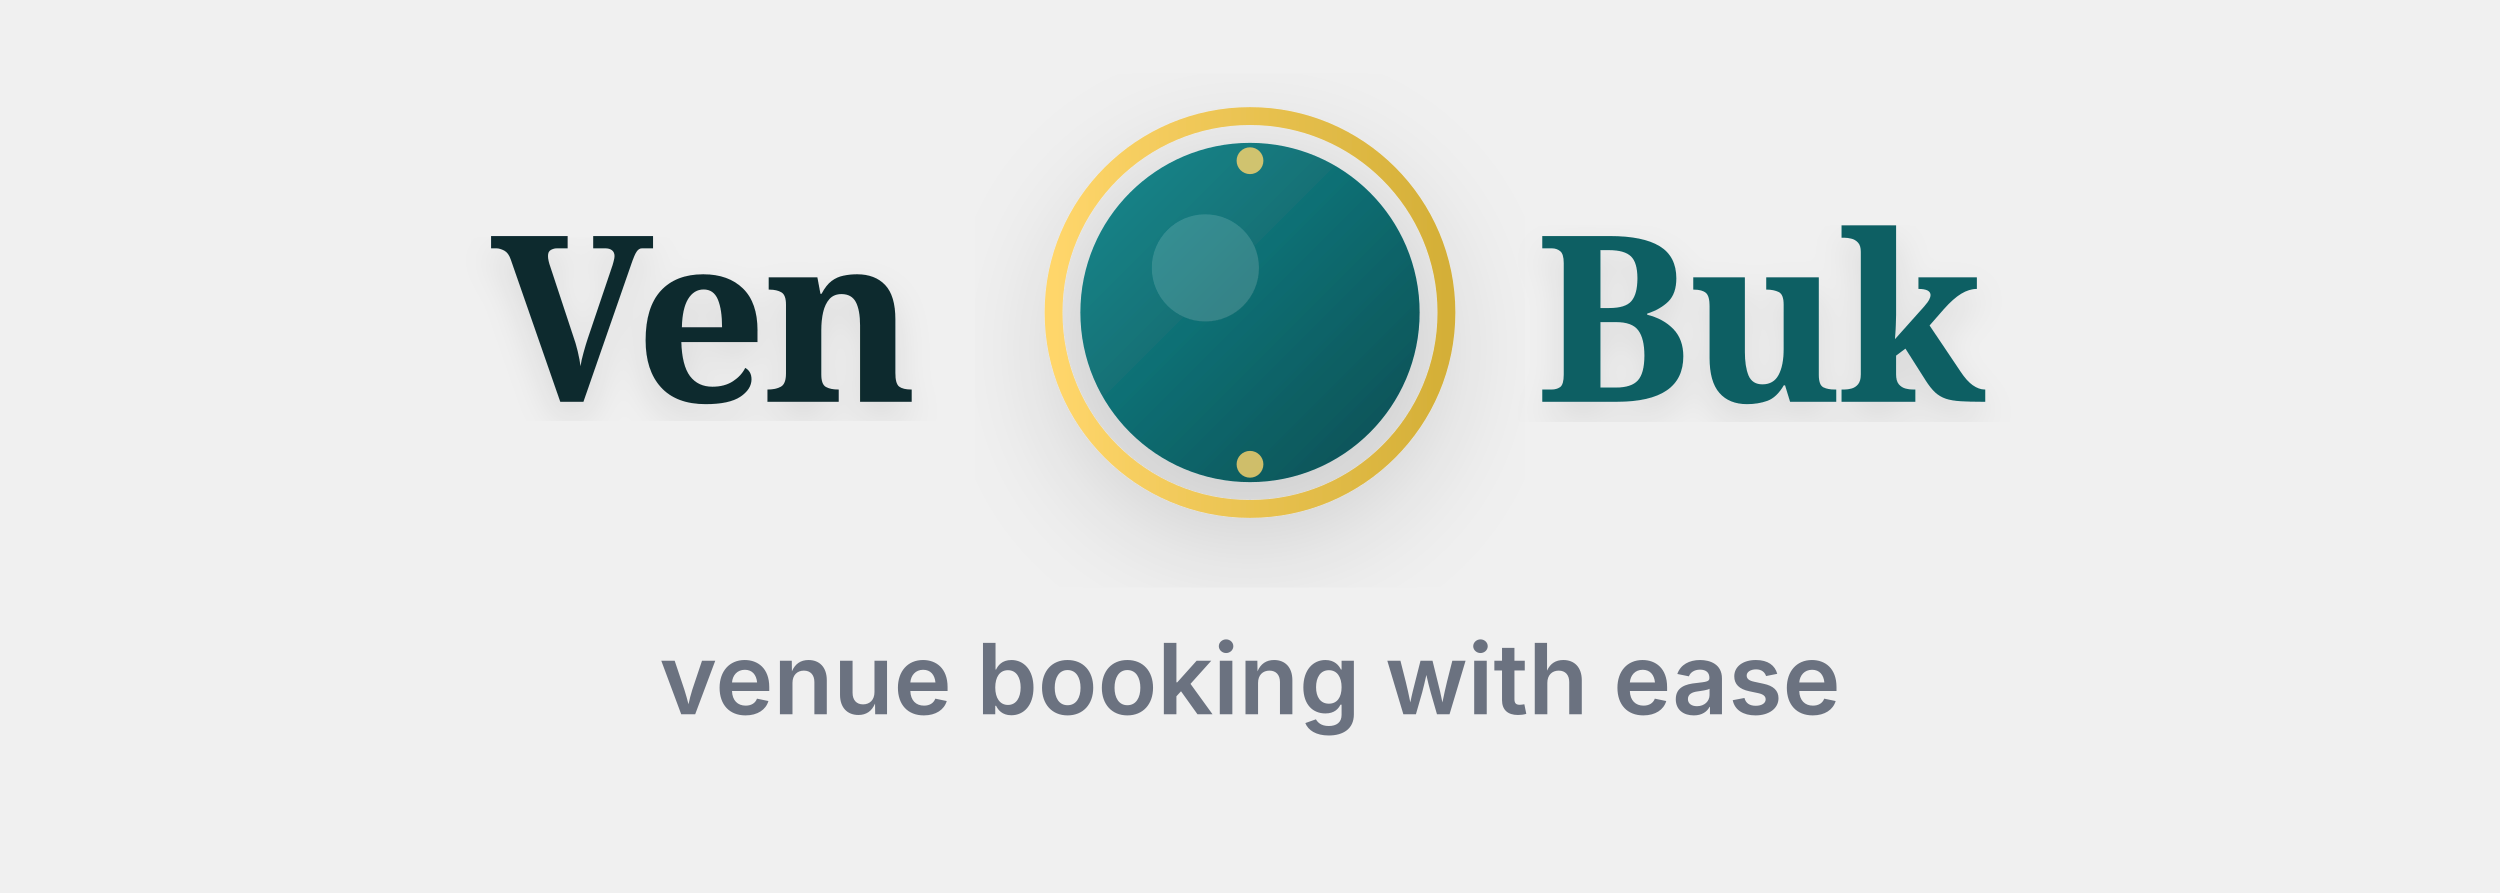
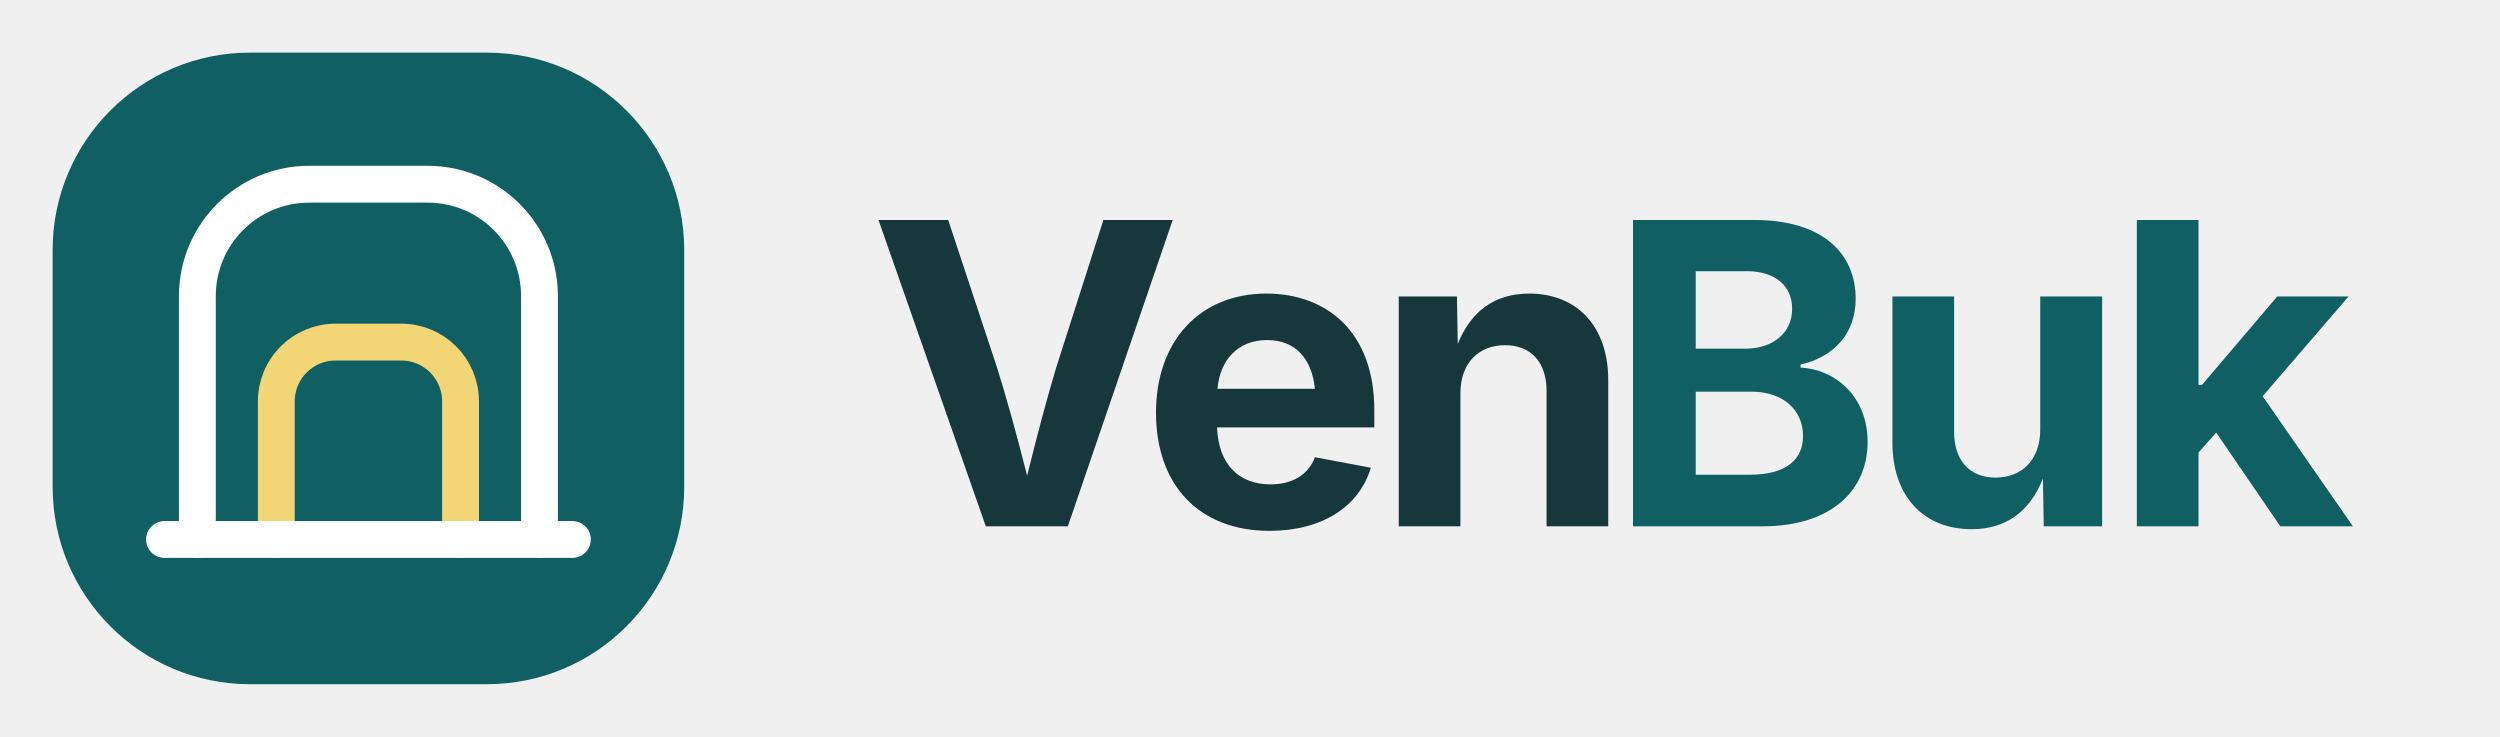
- <svg xmlns="http://www.w3.org/2000/svg" width="280" height="100" viewBox="0 0 280 100" fill="none" aria-labelledby="logoTitle logoDesc" role="img">
-   <defs>
-     <linearGradient id="circleFill" x1="0" x2="1" y1="0" y2="1">
-       <stop offset="0%" stop-color="#168a8f" />
-       <stop offset="100%" stop-color="#0b4d51" />
-     </linearGradient>
-     <linearGradient id="circleRing" x1="0" x2="1">
-       <stop offset="0%" stop-color="#FFD66B" />
-       <stop offset="100%" stop-color="#D4AF37" />
-     </linearGradient>
-     <filter id="logoShadow" x="-20%" y="-20%" width="140%" height="140%">
-       <feDropShadow dx="0" dy="4" stdDeviation="6" flood-color="#0b0f1f" flood-opacity="0.15" />
-     </filter>
-     <filter id="textGlow">
-       <feDropShadow dx="0" dy="2" stdDeviation="2" flood-color="#000" flood-opacity="0.10" />
-     </filter>
-   </defs>
-   <g filter="url(#logoShadow)">
-     <circle cx="140" cy="35" r="22" fill="none" stroke="url(#circleRing)" stroke-width="2" />
-     <circle cx="140" cy="35" r="19" fill="url(#circleFill)" />
-     <circle cx="135" cy="30" r="6" fill="rgba(255,255,255,0.15)" />
-   </g>
-   <text x="55" y="45" font-family="'Playfair Display', serif" font-size="26" font-weight="700" fill="#0b2a2d" filter="url(#textGlow)" letter-spacing="-0.5">
-     Ven
-   </text>
-   <text x="172" y="45" font-family="'Playfair Display', serif" font-size="26" font-weight="700" fill="#0f5f63" filter="url(#textGlow)" letter-spacing="-0.5">
-     Buk
-   </text>
-   <circle cx="140" cy="18" r="1.5" fill="#FFD66B" opacity="0.8" />
-   <circle cx="140" cy="52" r="1.5" fill="#FFD66B" opacity="0.8" />
-   <text x="140" y="80" font-family="'Inter', sans-serif" font-size="11" font-weight="600" fill="#6B7280" text-anchor="middle">
-     venue booking with ease
-   </text>
+ <svg xmlns="http://www.w3.org/2000/svg" width="190" height="56" viewBox="0 0 190 56" fill="none" role="img" aria-labelledby="title">
+   <rect x="4" y="4" width="48" height="48" rx="15" fill="#0F5F63" />
+   <path d="M15 41V22.5C15 17.806 18.806 14 23.5 14h9C37.194 14 41 17.806 41 22.5V41" stroke="#FFFFFF" stroke-width="2.8" stroke-linecap="round" />
+   <path d="M21 41V30.5C21 28.015 23.015 26 25.5 26h5c2.485 0 4.5 2.015 4.5 4.5V41" stroke="#F2D675" stroke-width="2.8" stroke-linecap="round" />
+   <path d="M12.5 41h31" stroke="#FFFFFF" stroke-width="2.8" stroke-linecap="round" />
+   <text x="66" y="40" fill="#16383A" font-family="Inter, Arial, sans-serif" font-size="32" font-weight="650" letter-spacing="-1.35">Ven</text>
+   <text x="122" y="40" fill="#0F5F63" font-family="Inter, Arial, sans-serif" font-size="32" font-weight="750" letter-spacing="-1.35">Buk</text>
</svg>
